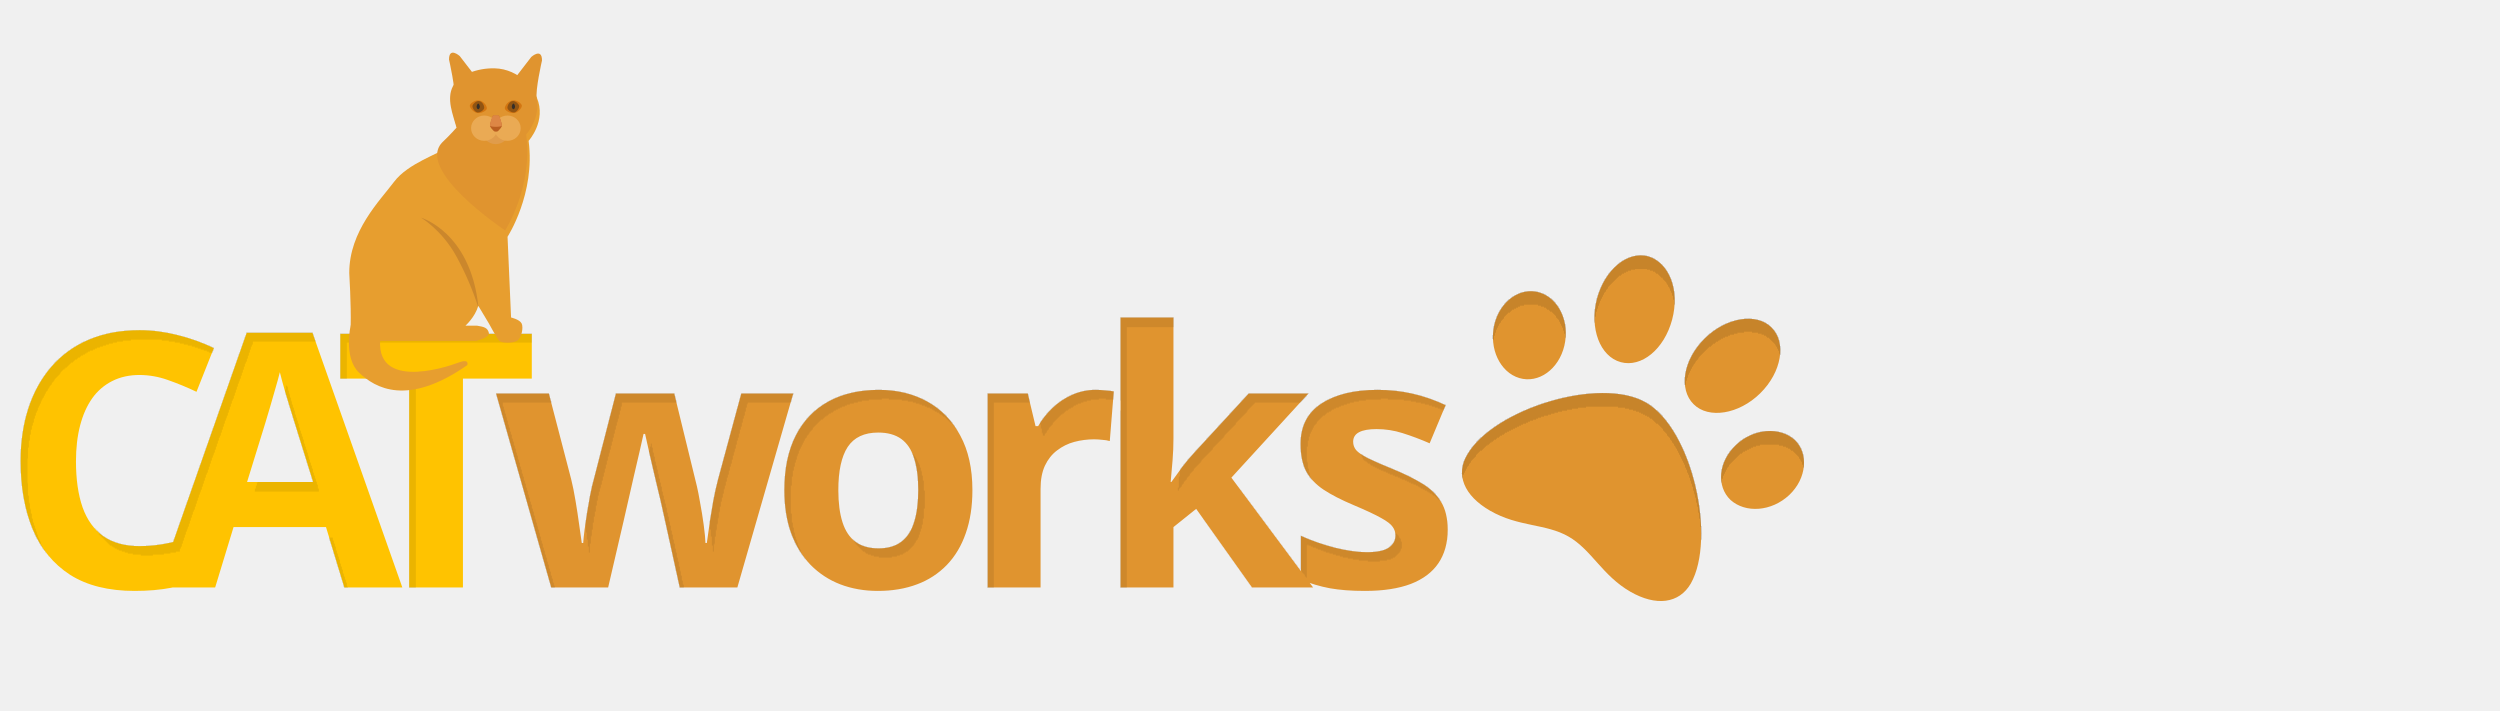
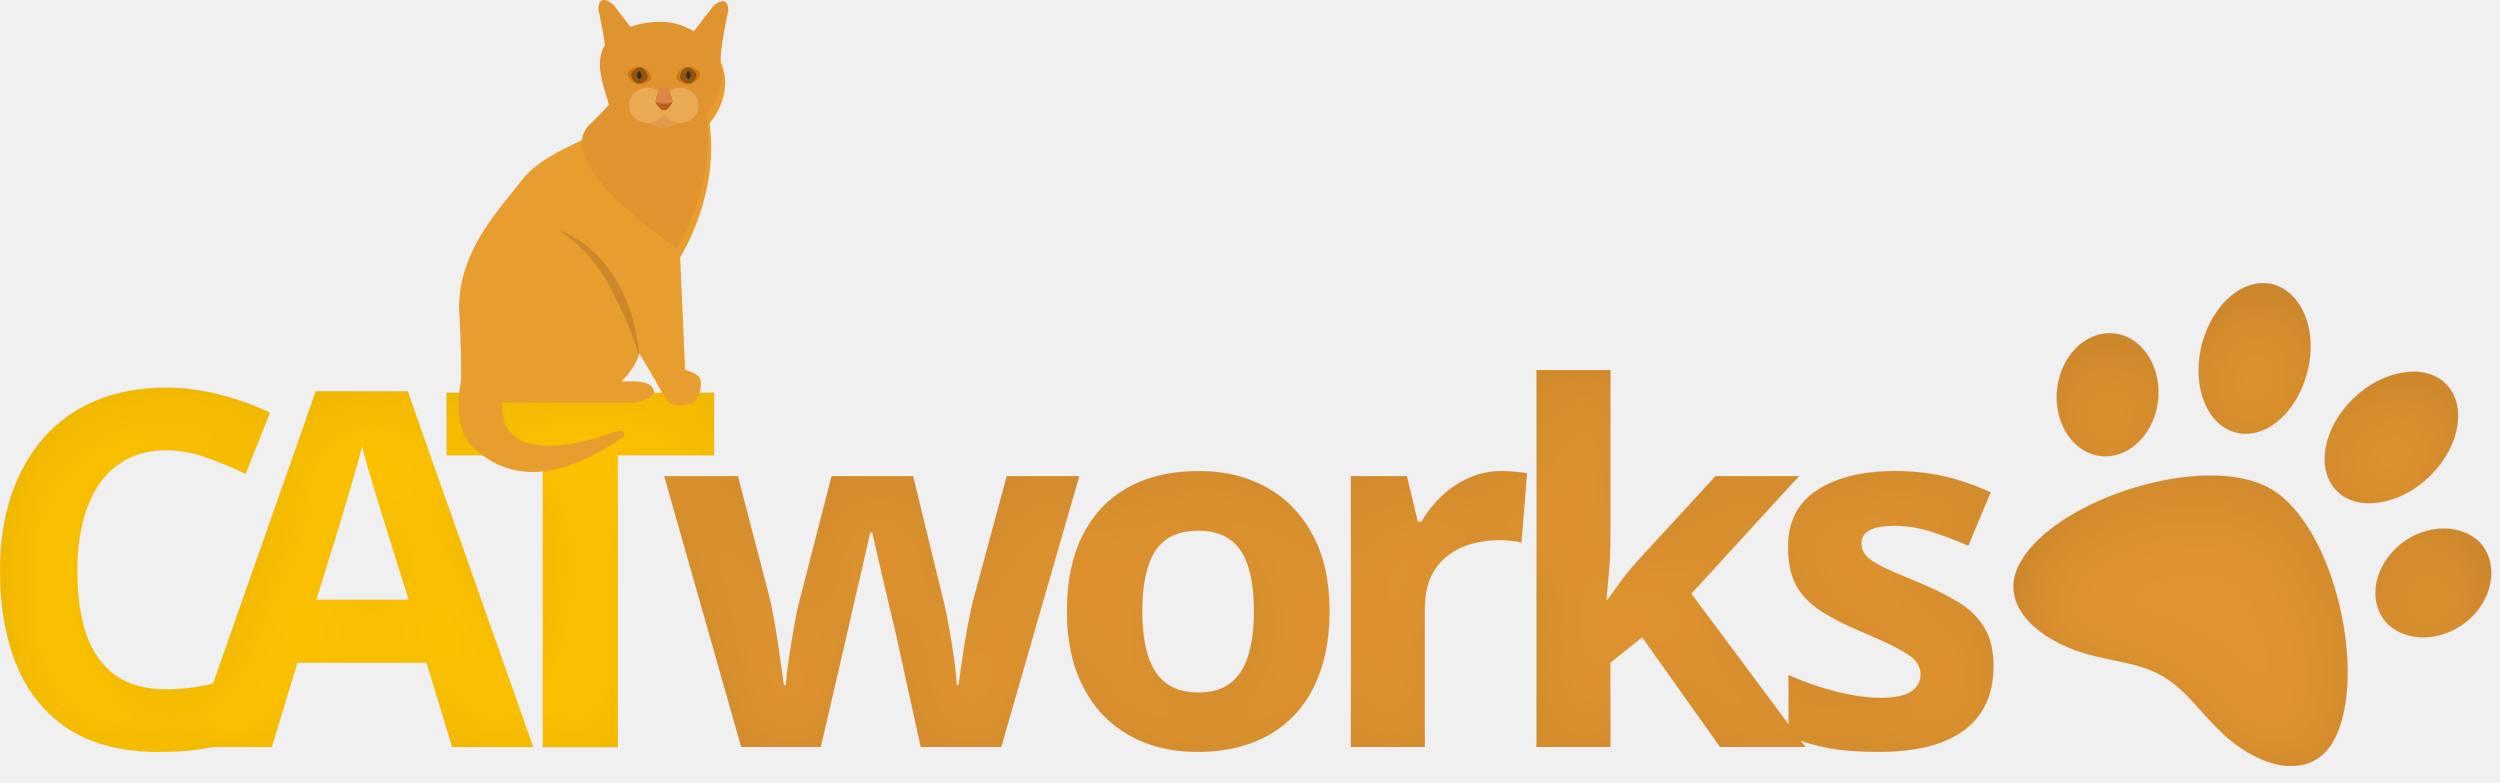
- <svg xmlns="http://www.w3.org/2000/svg" width="183" height="52" fill="none" viewBox="0 0 183 52">
-   <g clip-path="url(#clip0_2_4)" filter="url(#filter0_i_2_4)">
-     <path fill="#E0942F" d="M120.487 29.47c-3.389-1.957-11.169.502-13.07 3.794-.894 1.462-.265 3.009 1.658 4.12 2.084 1.202 4.079.932 5.748 1.896 1.686.973 2.454 2.838 4.516 4.03 1.883 1.086 3.576.88 4.431-.601 1.864-3.312.107-11.283-3.283-13.24zm-5.976-4.165c.407-1.727-.413-3.474-1.828-3.895-1.415-.42-2.89.639-3.296 2.364-.408 1.73.412 3.478 1.827 3.899 1.415.42 2.888-.644 3.297-2.368zm4.127 1.204c1.517.416 3.184-.943 3.763-3.116.58-2.174-.241-4.168-1.741-4.624-1.518-.416-3.185.943-3.764 3.116-.556 2.136.217 4.208 1.742 4.624zm12.733 5.692c-1.093-.977-2.995-.851-4.287.364-1.292 1.216-1.474 3.022-.403 4.037 1.094.977 2.99.849 4.288-.364 1.291-1.218 1.435-3.044.402-4.037zm-7.396-2.61c1.086 1.087 3.305.746 4.875-.804 1.571-1.55 1.937-3.711.818-4.817-1.086-1.088-3.305-.747-4.876.803-1.572 1.55-1.938 3.712-.817 4.818z" />
+ <svg xmlns="http://www.w3.org/2000/svg" width="131" height="41" fill="none" viewBox="0 0 131 41">
+   <g filter="url(#filter0_i_2_2)">
+     <path fill="#E0942F" d="M118.976 25.614c-3.389-1.957-11.169.502-13.07 3.794-.894 1.462-.265 3.01 1.658 4.12 2.084 1.202 4.079.932 5.748 1.896 1.686.973 2.454 2.838 4.516 4.03 1.883 1.086 3.576.88 4.431-.6 1.864-3.313.107-11.284-3.283-13.24zM113 21.45c.407-1.727-.413-3.474-1.828-3.895-1.415-.42-2.89.64-3.296 2.364-.408 1.73.412 3.478 1.827 3.9 1.415.42 2.888-.645 3.297-2.369zm4.127 1.204c1.517.416 3.184-.943 3.763-3.116.58-2.174-.241-4.168-1.741-4.624-1.518-.416-3.185.943-3.764 3.116-.556 2.136.217 4.208 1.742 4.624zm12.733 5.692c-1.093-.977-2.995-.85-4.287.364-1.292 1.216-1.474 3.022-.403 4.037 1.094.977 2.99.85 4.288-.364 1.291-1.218 1.435-3.044.402-4.037zm-7.396-2.61c1.086 1.087 3.305.746 4.875-.804 1.571-1.55 1.937-3.71.818-4.817-1.086-1.088-3.305-.747-4.876.803-1.572 1.55-1.938 3.712-.817 4.818z" />
  </g>
-   <g filter="url(#filter1_i_2_4)">
-     <path fill="#FFC300" d="M10.22 27.448c-.754 0-1.422.148-2.006.445a3.987 3.987 0 00-1.46 1.256c-.39.55-.686 1.215-.889 1.994-.203.778-.304 1.654-.304 2.627 0 1.312.16 2.434.482 3.365.33.922.838 1.629 1.523 2.12.686.482 1.57.723 2.654.723.753 0 1.506-.084 2.26-.253.761-.17 1.586-.41 2.475-.724v3.3c-.82.34-1.63.58-2.425.724-.795.153-1.688.229-2.678.229-1.913 0-3.487-.394-4.723-1.18-1.227-.796-2.137-1.905-2.73-3.327-.592-1.43-.888-3.098-.888-5.002 0-1.405.19-2.691.571-3.86.38-1.167.94-2.179 1.676-3.033a7.401 7.401 0 012.73-1.98c1.083-.466 2.327-.7 3.732-.7.922 0 1.845.12 2.767.356.931.229 1.82.546 2.666.953l-1.27 3.199a21.005 21.005 0 00-2.094-.864 6.25 6.25 0 00-2.07-.368zM25.208 43l-1.345-4.418h-6.767L15.75 43h-4.24l6.55-18.637h4.812L29.45 43h-4.24zm-2.285-7.719l-1.345-4.316a49.779 49.779 0 00-.343-1.105c-.136-.457-.275-.918-.42-1.383a33.242 33.242 0 01-.33-1.232c-.084.347-.203.779-.355 1.295a126.911 126.911 0 01-.71 2.425l-1.334 4.316h4.837zM33.887 43h-3.935V27.715h-5.04v-3.276h14.015v3.276h-5.04V43z" />
-     <path fill="#E0942F" d="M49.76 43l-1.092-4.964c-.059-.296-.156-.732-.292-1.308-.135-.584-.283-1.206-.444-1.866-.152-.668-.296-1.286-.432-1.853l-.279-1.244h-.114c-.06.262-.153.677-.28 1.244-.127.567-.27 1.185-.431 1.853a2750.639 2750.639 0 01-.736 3.225L44.517 43h-4.164l-4.037-14.193h3.86l1.637 6.284c.11.44.216.965.317 1.574.102.6.19 1.185.267 1.752.084.559.148 1.003.19 1.333h.102c.017-.245.05-.571.101-.977.06-.407.123-.826.19-1.257l.204-1.181c.068-.355.118-.597.152-.724l1.752-6.804h4.266l1.663 6.804c.06.246.135.635.228 1.168.102.533.19 1.084.267 1.65.076.56.118 1 .127 1.321h.101a64.613 64.613 0 01.47-3.06c.119-.626.237-1.16.356-1.6l1.7-6.283h3.797L53.975 43H49.76zm21.42-7.122c0 1.185-.162 2.234-.483 3.148-.314.914-.775 1.689-1.384 2.324a5.82 5.82 0 01-2.184 1.422c-.846.321-1.803.482-2.869.482-.999 0-1.917-.16-2.755-.482a6.124 6.124 0 01-2.17-1.422c-.61-.635-1.084-1.41-1.422-2.324-.33-.914-.496-1.963-.496-3.148 0-1.574.28-2.907.838-4 .559-1.09 1.354-1.92 2.387-2.487 1.032-.567 2.264-.851 3.694-.851 1.33 0 2.505.284 3.53.85 1.032.568 1.84 1.397 2.424 2.489.593 1.092.89 2.425.89 3.999zm-9.814 0c0 .93.101 1.714.304 2.349.203.634.52 1.113.952 1.434.432.322.995.483 1.689.483.685 0 1.24-.161 1.663-.483.432-.322.745-.8.94-1.434.203-.635.304-1.418.304-2.35 0-.939-.101-1.717-.305-2.335-.194-.626-.507-1.096-.939-1.41-.432-.312-.995-.469-1.689-.469-1.024 0-1.768.351-2.234 1.054-.457.702-.685 1.756-.685 3.16zM80.22 28.54c.195 0 .42.013.673.038.262.017.474.042.635.076l-.292 3.631a2.347 2.347 0 00-.546-.089 5.495 5.495 0 00-.597-.038c-.5 0-.986.064-1.46.19a3.57 3.57 0 00-1.257.623c-.372.279-.668.651-.888 1.117-.212.457-.318 1.02-.318 1.688V43h-3.872V28.807h2.933l.571 2.386h.19c.28-.482.627-.922 1.042-1.32a4.975 4.975 0 011.434-.965 4.196 4.196 0 011.752-.368zm5.677-5.294v8.836c0 .533-.021 1.066-.064 1.6a102.7 102.7 0 01-.14 1.6h.052c.262-.373.529-.741.8-1.105.279-.364.575-.715.888-1.054l3.974-4.316h4.367l-5.637 6.157L96.117 43h-4.469l-4.088-5.751-1.663 1.333V43h-3.872V23.246h3.872zm20.073 15.54c0 .964-.228 1.78-.685 2.45-.449.66-1.122 1.163-2.019 1.51-.897.339-2.014.508-3.351.508-.99 0-1.841-.064-2.552-.19a10.515 10.515 0 01-2.133-.635v-3.2c.77.348 1.596.635 2.476.864.888.22 1.667.33 2.336.33.753 0 1.29-.11 1.612-.33.33-.229.495-.525.495-.889 0-.237-.068-.449-.203-.635-.127-.194-.406-.41-.838-.647-.432-.246-1.109-.563-2.031-.952-.889-.373-1.621-.75-2.197-1.13-.567-.381-.99-.83-1.27-1.346-.27-.525-.405-1.189-.405-1.993 0-1.312.508-2.298 1.523-2.958 1.024-.669 2.391-1.003 4.101-1.003.88 0 1.718.089 2.513.267.804.177 1.63.46 2.476.85l-1.168 2.793a19.782 19.782 0 00-1.993-.749 6.262 6.262 0 00-1.892-.292c-.567 0-.994.076-1.282.229-.288.152-.432.385-.432.698 0 .228.072.432.216.61.153.177.44.376.863.596.432.212 1.063.487 1.892.825.804.33 1.502.677 2.095 1.041.592.356 1.049.8 1.371 1.333.322.525.482 1.206.482 2.044z" />
+   <g filter="url(#filter1_i_2_2)">
+     <path fill="#FFC300" d="M8.709 23.592c-.754 0-1.422.148-2.006.445a3.987 3.987 0 00-1.46 1.256c-.39.55-.686 1.215-.889 1.994-.203.778-.304 1.654-.304 2.627 0 1.312.16 2.434.482 3.365.33.922.838 1.63 1.523 2.12.686.482 1.57.723 2.654.723.753 0 1.506-.084 2.26-.253.761-.17 1.586-.41 2.475-.724v3.3c-.82.34-1.63.58-2.425.724-.795.153-1.688.23-2.678.23-1.913 0-3.487-.395-4.723-1.18-1.227-.797-2.137-1.906-2.73-3.328C.296 33.461 0 31.793 0 29.89c0-1.405.19-2.69.571-3.86.38-1.167.94-2.179 1.676-3.033a7.4 7.4 0 012.73-1.98c1.083-.466 2.327-.7 3.732-.7.922 0 1.845.12 2.767.356.931.23 1.82.546 2.666.953l-1.27 3.2a20.996 20.996 0 00-2.094-.865 6.25 6.25 0 00-2.07-.368h.001zm14.988 15.552l-1.345-4.418h-6.767l-1.346 4.418h-4.24l6.55-18.637h4.812l6.578 18.637h-4.242zm-2.285-7.719l-1.345-4.316c-.11-.37-.224-.738-.343-1.105a110.76 110.76 0 00-.42-1.383 33.17 33.17 0 01-.33-1.232c-.084.347-.203.78-.355 1.295-.229.81-.465 1.62-.71 2.425l-1.334 4.316h4.837zm10.964 7.72h-3.935V23.858h-5.04v-3.276h14.015v3.276h-5.04v15.285z" />
+     <path fill="#E0942F" d="M48.249 39.144l-1.092-4.964a41.217 41.217 0 00-.292-1.308c-.135-.584-.283-1.206-.444-1.866-.152-.668-.296-1.286-.432-1.853l-.279-1.244h-.114c-.06.262-.153.677-.28 1.244-.127.567-.27 1.185-.431 1.853l-.736 3.225-1.143 4.913h-4.164l-4.037-14.193h3.86l1.637 6.284c.11.44.216.965.317 1.574.102.6.19 1.185.267 1.752.084.56.148 1.003.19 1.333h.102c.017-.245.05-.57.101-.977.06-.407.123-.826.19-1.257l.204-1.18c.068-.356.118-.598.152-.725l1.752-6.804h4.266l1.663 6.804c.06.246.135.635.228 1.168.102.533.19 1.084.267 1.65.076.56.118 1 .127 1.321h.101c.132-1.023.289-2.044.47-3.06.119-.626.237-1.16.356-1.6l1.7-6.283h3.797l-4.088 14.193h-4.215zm21.42-7.122c0 1.185-.162 2.234-.483 3.148-.314.914-.775 1.69-1.384 2.324a5.82 5.82 0 01-2.184 1.422c-.846.321-1.803.482-2.869.482-.999 0-1.917-.16-2.755-.482a6.125 6.125 0 01-2.17-1.422c-.61-.635-1.084-1.41-1.422-2.324-.33-.914-.496-1.963-.496-3.148 0-1.574.28-2.907.838-4 .559-1.09 1.354-1.92 2.387-2.487 1.032-.567 2.264-.85 3.694-.85 1.33 0 2.505.283 3.53.85 1.032.567 1.84 1.396 2.424 2.488.593 1.092.89 2.425.89 4zm-9.814 0c0 .93.101 1.714.304 2.35.203.633.52 1.112.952 1.433.432.322.995.483 1.689.483.685 0 1.24-.16 1.663-.483.432-.322.745-.8.94-1.434.203-.635.304-1.418.304-2.35 0-.939-.101-1.717-.305-2.335-.194-.626-.507-1.096-.939-1.41-.432-.312-.995-.469-1.689-.469-1.024 0-1.768.351-2.234 1.054-.457.702-.685 1.756-.685 3.16v.001zm18.854-7.338c.195 0 .42.013.673.038.262.017.474.042.635.076l-.292 3.631a2.344 2.344 0 00-.546-.089 5.491 5.491 0 00-.597-.038c-.5 0-.986.064-1.46.19a3.57 3.57 0 00-1.257.623 2.926 2.926 0 00-.888 1.117c-.212.457-.318 1.02-.318 1.688v7.224h-3.872V24.951h2.933l.571 2.386h.19c.28-.482.627-.922 1.042-1.32.418-.403.903-.73 1.434-.965a4.195 4.195 0 011.752-.368zm5.677-5.294v8.836c0 .533-.021 1.066-.064 1.6s-.09 1.067-.14 1.6h.052c.262-.373.529-.74.8-1.105.279-.364.575-.715.888-1.054l3.974-4.316h4.367l-5.637 6.157 5.98 8.036h-4.469l-4.088-5.75-1.663 1.332v4.418h-3.872V19.39h3.872zm20.073 15.54c0 .964-.228 1.78-.685 2.45-.449.66-1.122 1.163-2.019 1.51-.897.34-2.014.508-3.351.508-.99 0-1.841-.064-2.552-.19a10.514 10.514 0 01-2.133-.635v-3.2c.77.348 1.596.635 2.476.864.888.22 1.667.33 2.336.33.753 0 1.29-.11 1.612-.33.33-.229.495-.525.495-.889 0-.237-.068-.449-.203-.635-.127-.194-.406-.41-.838-.647-.432-.246-1.109-.563-2.031-.952-.889-.373-1.621-.75-2.197-1.13-.567-.38-.99-.83-1.27-1.346-.27-.525-.405-1.189-.405-1.993 0-1.312.508-2.298 1.523-2.958 1.024-.669 2.391-1.003 4.101-1.003.88 0 1.718.09 2.513.267.804.177 1.63.46 2.476.85l-1.168 2.793a19.76 19.76 0 00-1.993-.749 6.264 6.264 0 00-1.892-.292c-.567 0-.994.076-1.282.23-.288.151-.432.384-.432.697 0 .228.072.432.216.61.153.177.44.376.863.596.432.212 1.063.487 1.892.825.804.33 1.502.677 2.095 1.041.592.356 1.049.8 1.371 1.333.322.525.482 1.206.482 2.044v.001z" />
  </g>
-   <g>
-     <path fill="#E0942F" d="M35.18 6.086L33.65 4.1s-.782-.695-.782.26c0 0 .51 2.236.38 2.8l1.932-1.074zM39.674 4.425c0-.955-.781-.26-.781-.26L37.362 6.15l1.932 1.075c-.13-.565.38-2.8.38-2.8z" />
-     <path fill="#E79E2F" d="M38.694 10.311s1.328-1.457.6-3.168c0 0-1.038-1.637-2.92-1.676-1.282-.026-2.605.478-3.04 1.303-.497.945 0 2.084.261 3.04 0 0-.553.586-.98 1.014-.429.429-2.741 1.114-3.769 2.484-1.027 1.37-3.288 3.596-3.28 6.679 0 0 .14 2.312.105 3.829-.012.506 1.987 1.137 1.987 1.137h7.183s1.044-.231.941-.599c-.102-.368-.342-.428-.856-.514h-.856s.698-.614.942-1.455l.77 1.284s.603 1.123.771 1.284c.169.162.946.186 1.285 0 .338-.185.498-.993.342-1.284-.156-.29-.77-.428-.77-.428l-.258-5.909s2.056-3.168 1.542-7.021z" />
-     <path fill="#E0942F" d="M39.117 6.676s-1.038-1.637-2.919-1.675c-1.282-.026-2.605.478-3.04 1.303-.497.945 0 2.084.261 3.039 0 0-.538.603-.981 1.015-2.189 2.035 4.538 6.508 4.538 6.508s2.055-3.168 1.541-7.021c0 0 1.328-1.457.6-3.169z" />
-     <path fill="#E79E2F" d="M33.522 26.554c-.882.341-6.646 2.23-5.571-2.46l-2.28-.278s-.554 2.363.619 3.47c1.172 1.107 3.517 2.508 7.916-.56 0 0 .197-.514-.684-.172z" />
-     <path fill="#E09C4B" d="M36.286 8.699c-.534 0-.967.414-.967.925 0 .512.433.926.967.926.535 0 .968-.414.968-.926 0-.51-.433-.925-.968-.925z" />
-     <path fill="#EAAA54" d="M35.45 8.457c-.534 0-.967.414-.967.925 0 .512.433.927.967.927s.968-.415.968-.927c0-.51-.434-.925-.968-.925z" />
-     <path fill="#EAAA54" d="M37.146 8.457c-.534 0-.967.414-.967.925 0 .512.433.927.967.927.535 0 .968-.415.968-.927 0-.51-.433-.925-.968-.925z" />
-     <path fill="#BA5E20" d="M36.525 8.469h-.442s-.218.574-.218.713c0 .14.22.347.287.415.053.054.252.053.304 0 .063-.064.287-.286.287-.415 0-.128-.218-.713-.218-.713z" />
-     <path fill="#DD8645" d="M36.525 8.469c-.053-.044-.374-.049-.442 0-.067.049-.218.574-.218.713 0 .14.878.13.878 0 0-.128-.165-.67-.218-.713z" />
-     <path fill="#D37611" d="M35.014 7.347c-.262-.017-.589.213-.624.372-.03.17.291.526.552.556.33.037.697-.188.697-.347 0-.19-.236-.556-.625-.58z" />
-     <path fill="#915412" d="M35.032 7.395c-.182-.006-.418.212-.448.356-.027.154.184.462.365.48.227.022.49-.193.497-.336.006-.17-.145-.491-.414-.5z" />
-     <path fill="#352E28" d="M35.006 7.584c-.066 0-.12.162-.12.228s.054.185.12.185.12-.119.12-.185-.054-.228-.12-.228z" />
-     <path fill="#D37611" d="M38.199 7.72c-.035-.16-.362-.39-.625-.373-.388.025-.624.392-.624.581 0 .159.367.384.697.347.26-.03.582-.386.552-.556z" />
-     <path fill="#915412" d="M38.005 7.751c-.03-.144-.266-.362-.448-.356-.27.009-.42.33-.414.5.006.143.27.358.497.336.18-.018.392-.326.365-.48z" />
-     <path fill="#352E28" d="M37.583 7.584c-.066 0-.12.162-.12.228s.053.185.12.185c.066 0 .119-.119.119-.185s-.053-.228-.12-.228z" />
-     <path fill="#CB872C" d="M30.816 15.932s1.52.89 2.584 2.822a21.314 21.314 0 011.593 3.688l.019-.057c-.592-5.411-4.196-6.453-4.196-6.453z" />
-   </g>
+   <path fill="#E0942F" d="M33.669 2.23L32.139.244s-.782-.695-.782.26c0 0 .51 2.236.38 2.8l1.932-1.074zM38.163.57c0-.956-.781-.26-.781-.26l-1.531 1.984 1.932 1.075c-.13-.565.38-2.8.38-2.8z" />
+   <path fill="#E79E2F" d="M37.183 6.455s1.328-1.457.6-3.168c0 0-1.038-1.637-2.92-1.676-1.282-.026-2.605.478-3.04 1.303-.497.945 0 2.084.261 3.04 0 0-.553.586-.98 1.014-.429.43-2.741 1.114-3.769 2.484-1.027 1.37-3.288 3.596-3.28 6.68 0 0 .14 2.311.105 3.828-.012.506 1.987 1.137 1.987 1.137h7.183s1.044-.23.941-.599c-.102-.368-.342-.428-.856-.514h-.856s.698-.614.942-1.455l.77 1.284s.603 1.123.771 1.284c.169.162.946.186 1.285 0 .338-.185.498-.993.342-1.284-.156-.29-.77-.428-.77-.428l-.258-5.909s2.056-3.168 1.542-7.02z" />
+   <path fill="#E0942F" d="M37.606 2.82s-1.038-1.637-2.919-1.675c-1.282-.026-2.605.478-3.04 1.303-.497.945 0 2.084.261 3.04 0 0-.538.602-.981 1.014-2.189 2.035 4.538 6.508 4.538 6.508s2.055-3.168 1.541-7.02c0 0 1.328-1.458.6-3.17z" />
+   <path fill="#E79E2F" d="M32.011 22.698c-.882.341-6.646 2.23-5.571-2.46l-2.28-.278s-.554 2.363.619 3.47c1.172 1.107 3.517 2.508 7.916-.56 0 0 .197-.514-.684-.172z" />
+   <path fill="#E09C4B" d="M34.775 4.843c-.534 0-.967.414-.967.925 0 .512.433.926.967.926.535 0 .968-.414.968-.926 0-.51-.433-.925-.968-.925z" />
+   <path fill="#EAAA54" d="M33.939 4.601c-.534 0-.967.414-.967.925 0 .512.433.927.967.927s.968-.415.968-.927c0-.51-.434-.925-.968-.925z" />
+   <path fill="#EAAA54" d="M35.635 4.601c-.534 0-.967.414-.967.925 0 .512.433.927.967.927.535 0 .968-.415.968-.927 0-.51-.433-.925-.968-.925z" />
+   <path fill="#BA5E20" d="M35.014 4.613h-.442s-.218.574-.218.713c0 .14.22.347.287.415.053.054.252.053.304 0 .063-.064.287-.286.287-.415 0-.128-.218-.713-.218-.713z" />
+   <path fill="#DD8645" d="M35.014 4.613c-.053-.044-.374-.049-.442 0-.067.05-.218.574-.218.713 0 .14.878.13.878 0 0-.128-.165-.67-.218-.713z" />
+   <path fill="#D37611" d="M33.503 3.491c-.262-.017-.589.213-.624.372-.03.17.291.526.552.556.33.037.697-.188.697-.347 0-.19-.236-.556-.625-.58z" />
+   <path fill="#915412" d="M33.521 3.54c-.182-.007-.418.211-.448.355-.027.154.184.462.365.48.227.022.49-.193.497-.336.006-.17-.145-.49-.414-.5z" />
+   <path fill="#352E28" d="M33.495 3.728c-.066 0-.12.162-.12.228s.054.185.12.185.12-.119.12-.185-.054-.228-.12-.228z" />
+   <path fill="#D37611" d="M36.688 3.864c-.035-.16-.362-.39-.625-.373-.388.025-.624.392-.624.581 0 .16.367.384.697.347.26-.03.582-.386.552-.556v.001z" />
+   <path fill="#915412" d="M36.494 3.895c-.03-.144-.266-.362-.448-.356-.27.01-.42.33-.414.5.006.143.27.358.497.336.18-.018.392-.326.365-.48z" />
+   <path fill="#352E28" d="M36.072 3.728c-.066 0-.12.162-.12.228s.053.185.12.185c.066 0 .119-.119.119-.185s-.053-.228-.12-.228h.001z" />
+   <path fill="#CB872C" d="M29.305 12.076s1.52.89 2.584 2.822a21.313 21.313 0 011.593 3.688l.019-.057c-.592-5.41-4.196-6.453-4.196-6.453z" />
  <defs>
-     <filter id="filter0_i_2_4" width="25.036" height="25.302" x="107.017" y="18.694" color-interpolation-filters="sRGB" filterUnits="userSpaceOnUse">
+     <filter id="filter0_i_2_2" width="25.036" height="26.302" x="105.506" y="14.838" color-interpolation-filters="sRGB" filterUnits="userSpaceOnUse">
      <feFlood flood-opacity="0" result="BackgroundImageFix" />
      <feBlend in="SourceGraphic" in2="BackgroundImageFix" result="shape" />
      <feColorMatrix in="SourceAlpha" result="hardAlpha" values="0 0 0 0 0 0 0 0 0 0 0 0 0 0 0 0 0 0 127 0" />
      <feOffset dy="1" />
+       <feGaussianBlur stdDeviation="2" />
      <feComposite in2="hardAlpha" k2="-1" k3="1" operator="arithmetic" />
      <feColorMatrix values="0 0 0 0 0 0 0 0 0 0 0 0 0 0 0 0 0 0 0.11 0" />
-       <feBlend in2="shape" result="effect1_innerShadow_2_4" />
+       <feBlend in2="shape" result="effect1_innerShadow_2_2" />
    </filter>
-     <filter id="filter1_i_2_4" width="104.46" height="20.008" x="1.511" y="23.246" color-interpolation-filters="sRGB" filterUnits="userSpaceOnUse">
+     <filter id="filter1_i_2_2" width="104.959" height="20.708" x="0" y="19.39" color-interpolation-filters="sRGB" filterUnits="userSpaceOnUse">
      <feFlood flood-opacity="0" result="BackgroundImageFix" />
      <feBlend in="SourceGraphic" in2="BackgroundImageFix" result="shape" />
      <feColorMatrix in="SourceAlpha" result="hardAlpha" values="0 0 0 0 0 0 0 0 0 0 0 0 0 0 0 0 0 0 127 0" />
      <feOffset dx=".5" dy=".7" />
+       <feGaussianBlur stdDeviation="2" />
      <feComposite in2="hardAlpha" k2="-1" k3="1" operator="arithmetic" />
      <feColorMatrix values="0 0 0 0 0 0 0 0 0 0 0 0 0 0 0 0 0 0 0.08 0" />
-       <feBlend in2="shape" result="effect1_innerShadow_2_4" />
+       <feBlend in2="shape" result="effect1_innerShadow_2_2" />
    </filter>
-     <clipPath id="clip0_2_4">
-       <path fill="#fff" d="M0 0h25.879v25.753H0z" transform="rotate(30 33.18 220.862)" />
-     </clipPath>
  </defs>
</svg>
